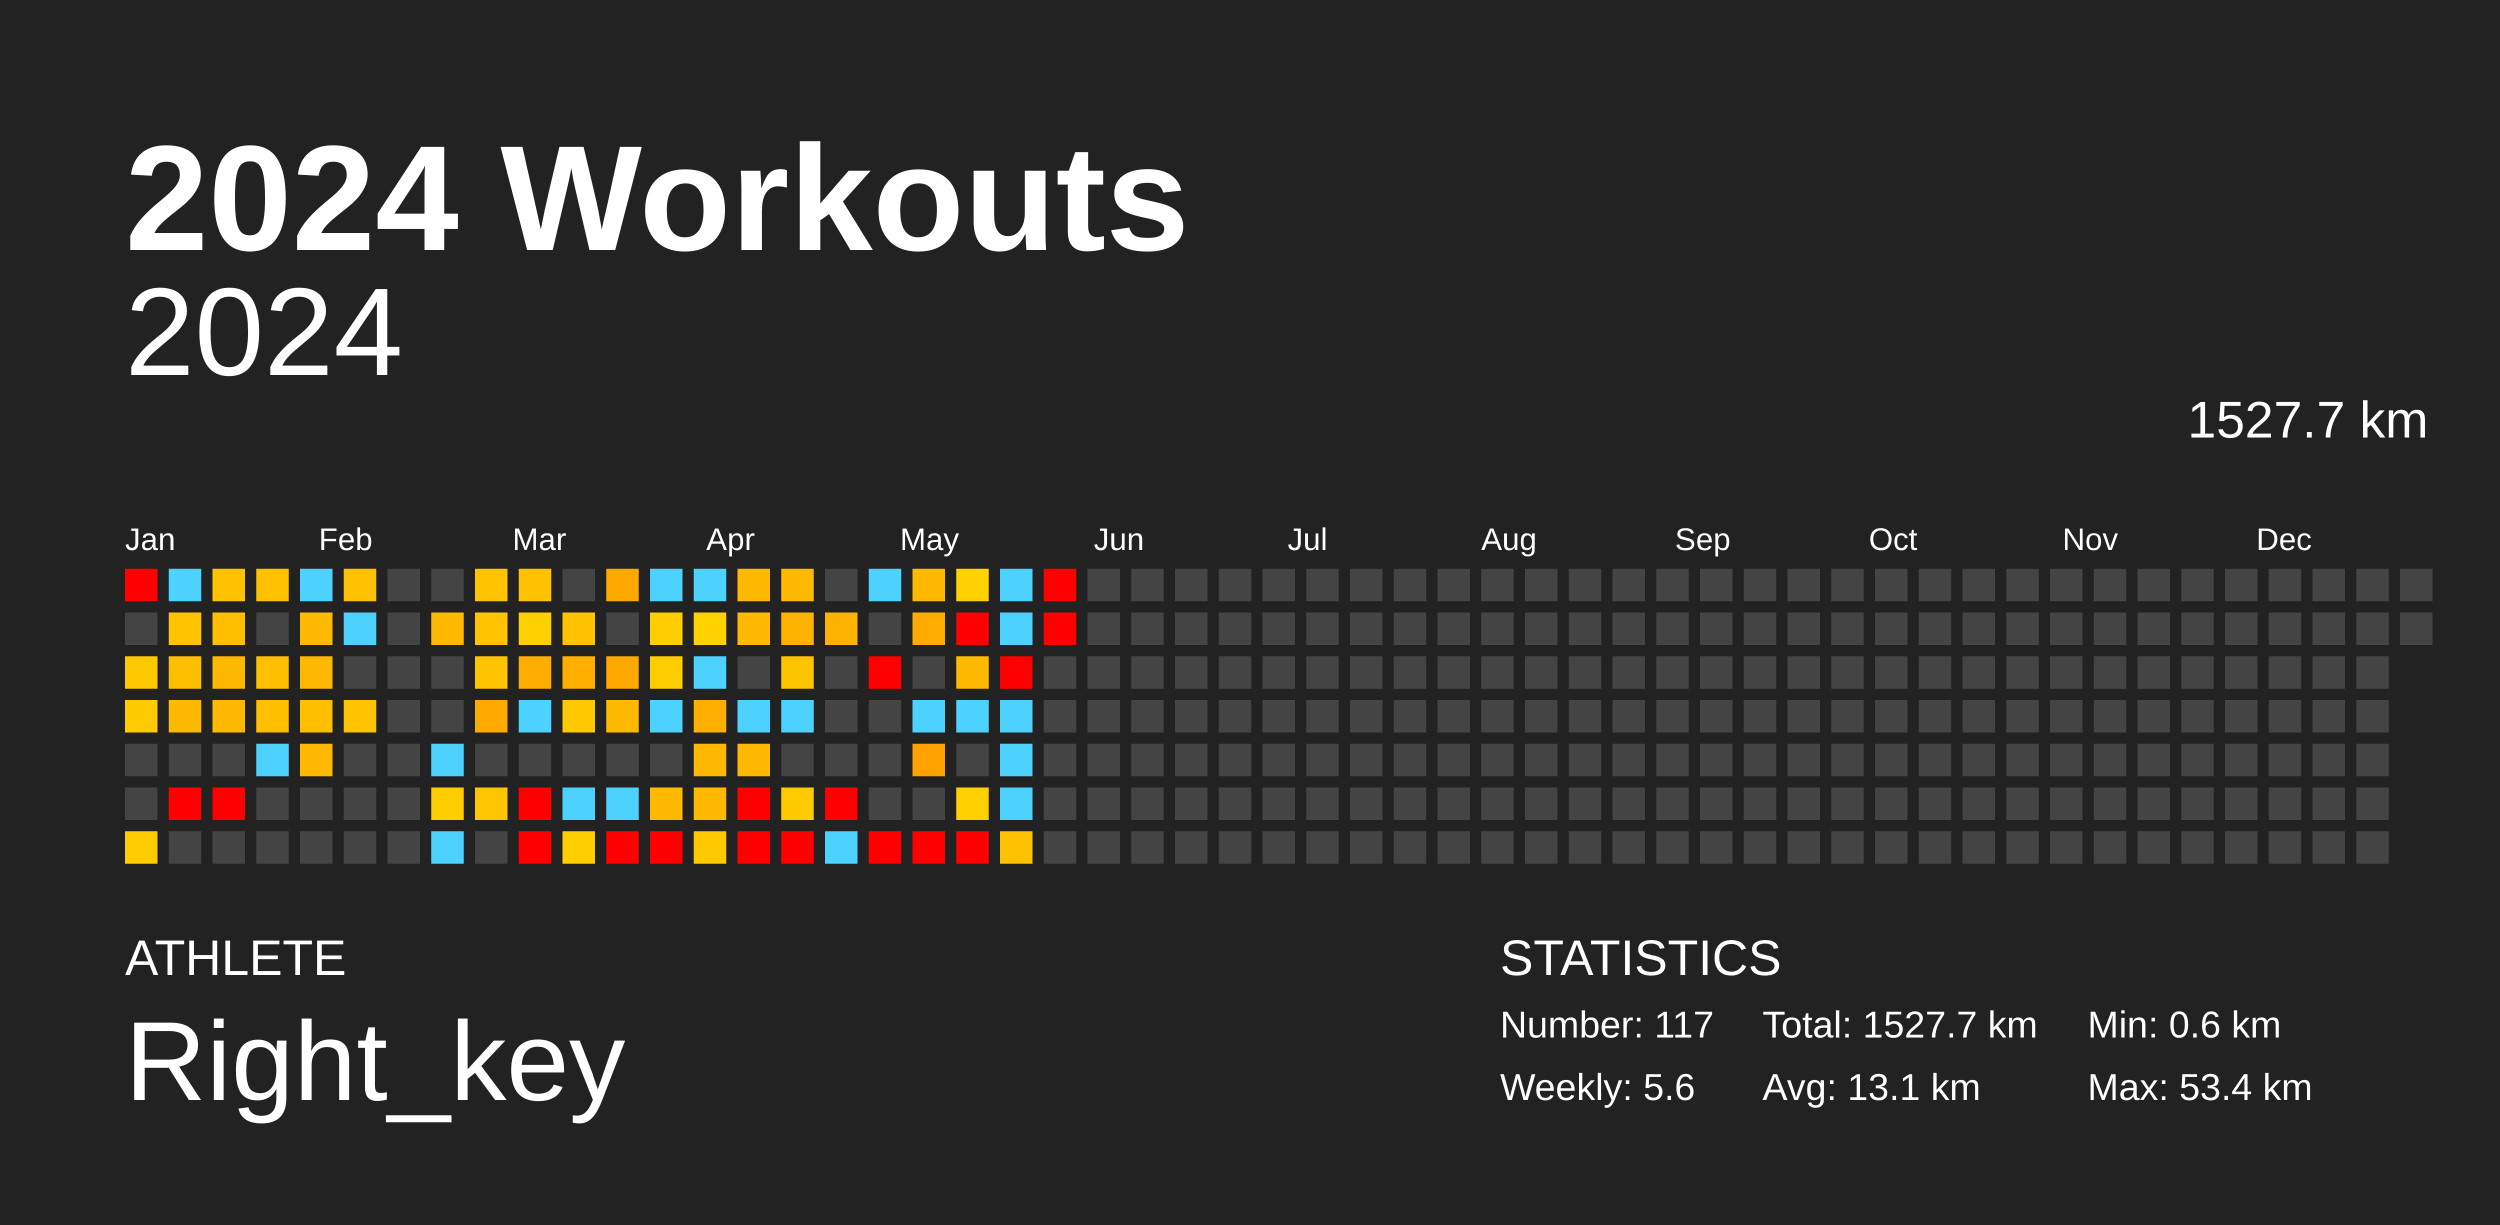
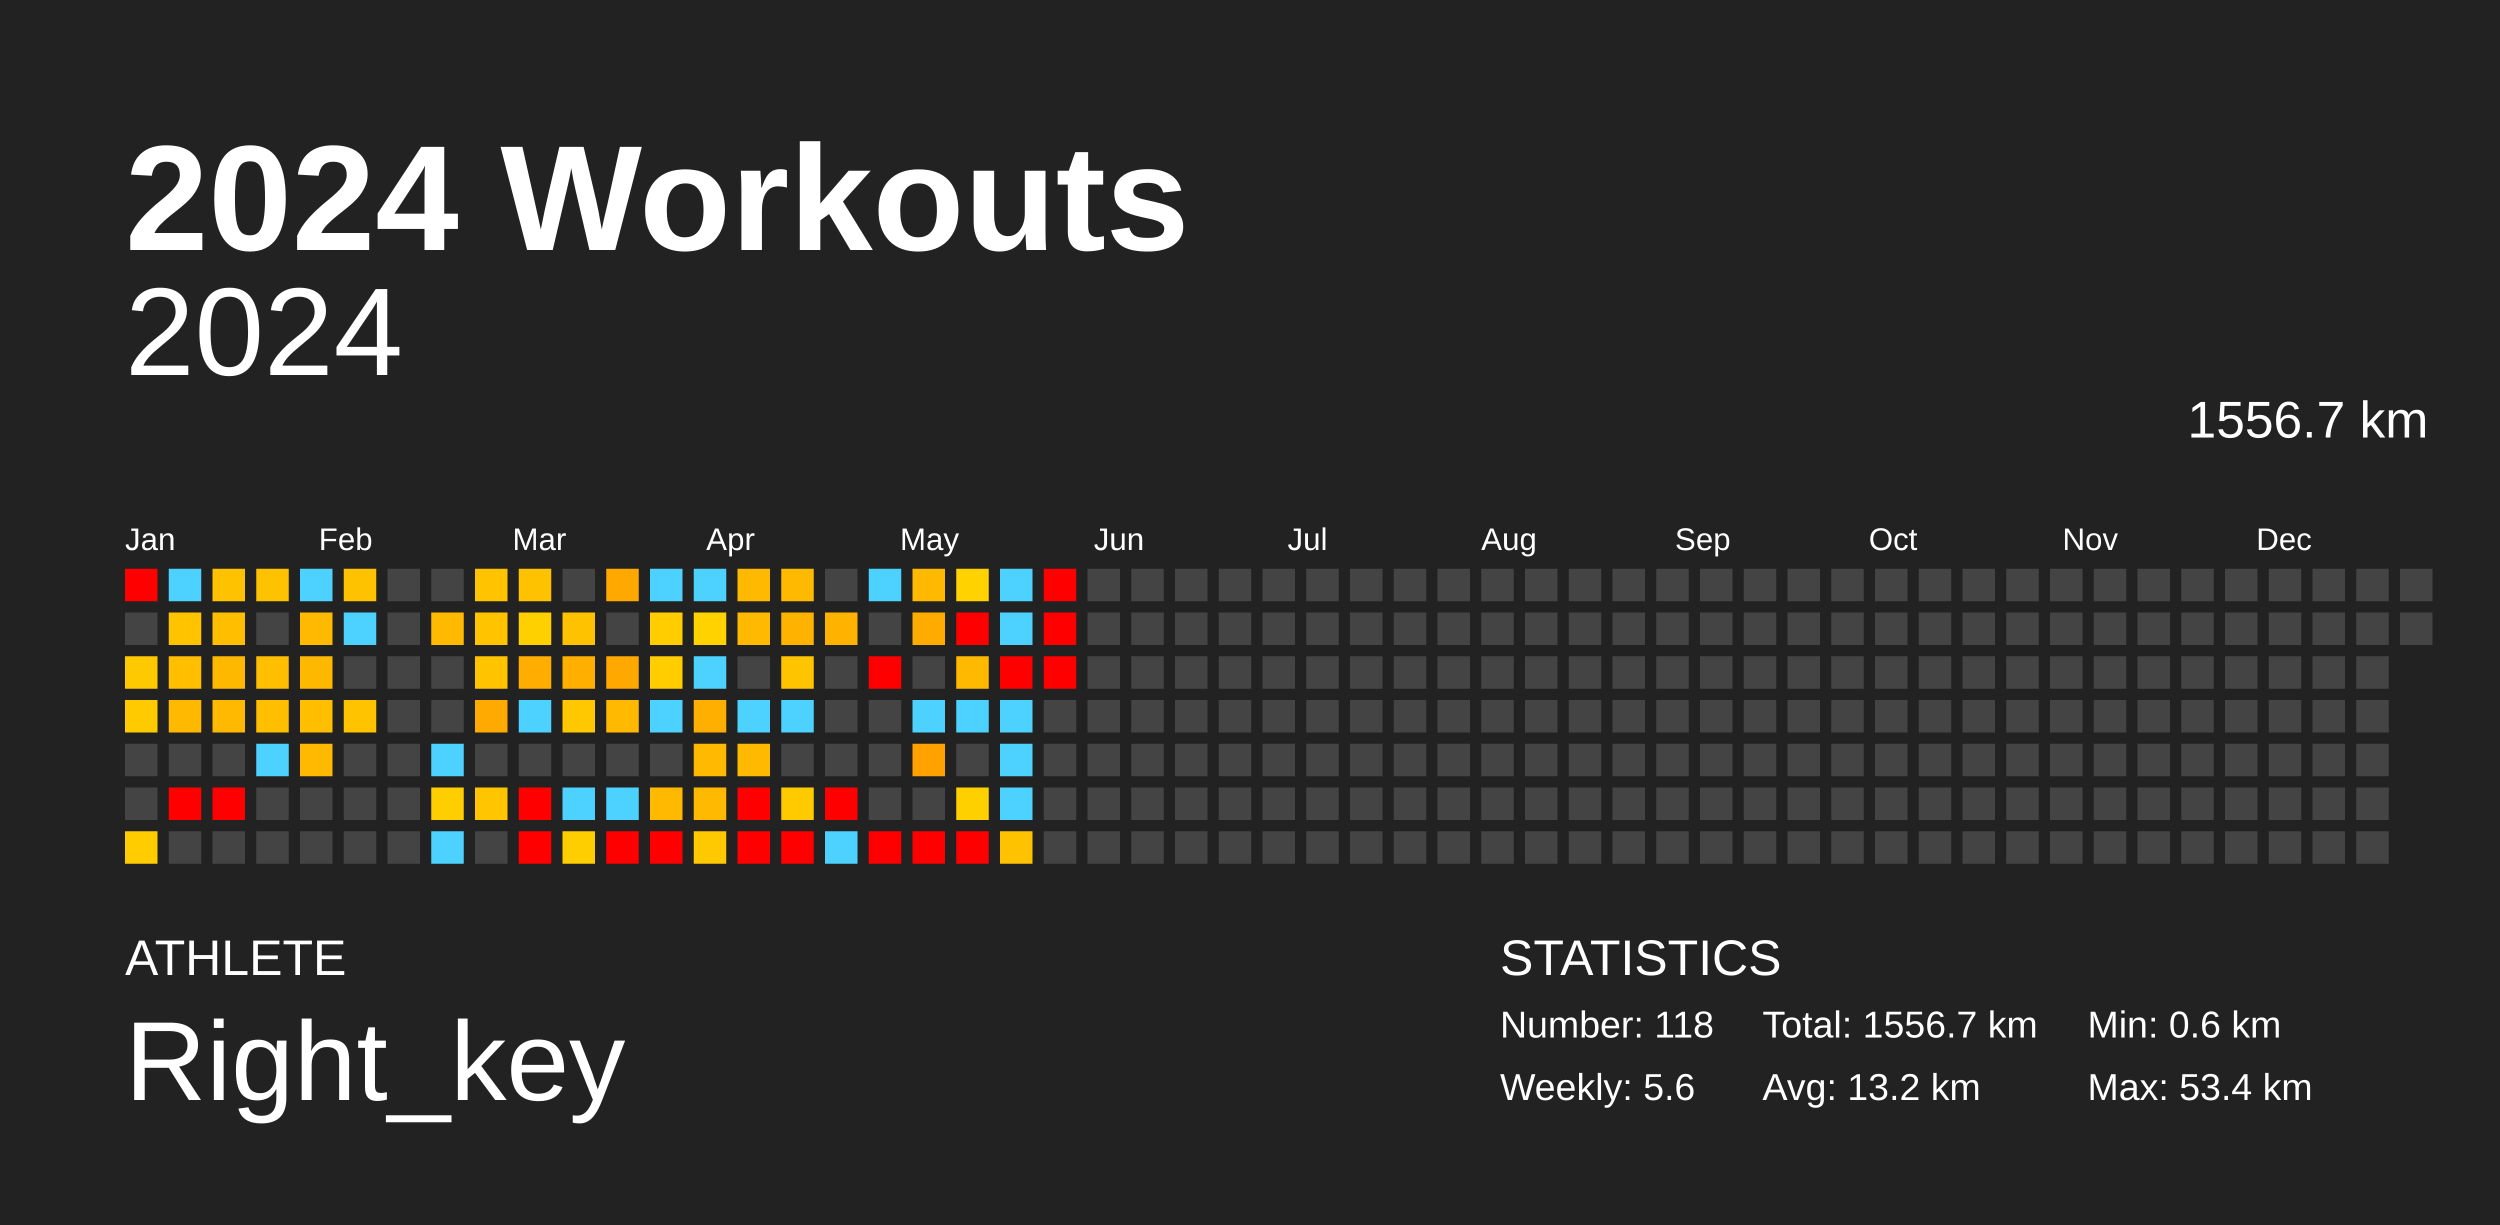
<svg xmlns="http://www.w3.org/2000/svg" baseProfile="full" height="98mm" version="1.1" viewBox="0,0,200,98" width="200mm">
  <defs />
  <rect fill="#222222" height="98" width="200" x="0" y="0" />
  <text fill="#FFFFFF" style="font-size:12px; font-family:Arial; font-weight:bold;" x="10" y="20">2024 Workouts</text>
  <text fill="#FFFFFF" style="font-size:4px; font-family:Arial" x="10" y="78">ATHLETE</text>
  <text fill="#FFFFFF" style="font-size:9px; font-family:Arial" x="10" y="88">Right_key</text>
  <text fill="#FFFFFF" style="font-size:4px; font-family:Arial" x="120" y="78">STATISTICS</text>
-   <text fill="#FFFFFF" style="font-size:3px; font-family:Arial" x="120" y="83">Number: 117</text>
+   <text fill="#FFFFFF" style="font-size:3px; font-family:Arial" x="120" y="83">Number: 118</text>
  <text fill="#FFFFFF" style="font-size:3px; font-family:Arial" x="120" y="88">Weekly: 5.6</text>
-   <text fill="#FFFFFF" style="font-size:3px; font-family:Arial" x="141" y="83">Total: 1527.7 km</text>
-   <text fill="#FFFFFF" style="font-size:3px; font-family:Arial" x="141" y="88">Avg: 13.1 km</text>
+   <text fill="#FFFFFF" style="font-size:3px; font-family:Arial" x="141" y="83">Total: 1556.7 km</text>
+   <text fill="#FFFFFF" style="font-size:3px; font-family:Arial" x="141" y="88">Avg: 13.2 km</text>
  <text fill="#FFFFFF" style="font-size:3px; font-family:Arial" x="167" y="83">Min: 0.6 km</text>
  <text fill="#FFFFFF" style="font-size:3px; font-family:Arial" x="167" y="88">Max: 53.4 km</text>
  <text alignment-baseline="hanging" fill="#FFFFFF" style="font-size:10.0px; font-family:Arial;" x="10" y="30">2024</text>
-   <text alignment-baseline="hanging" fill="#FFFFFF" style="font-size:4.125px; font-family:Arial;" x="175" y="35">1527.7 km</text>
+   <text alignment-baseline="hanging" fill="#FFFFFF" style="font-size:4.125px; font-family:Arial;" x="175" y="35">1556.7 km</text>
  <text fill="#FFFFFF" style="font-size:2.5px; font-family:Arial" x="10.0" y="44">Jan</text>
  <text fill="#FFFFFF" style="font-size:2.5px; font-family:Arial" x="25.5" y="44">Feb</text>
  <text fill="#FFFFFF" style="font-size:2.5px; font-family:Arial" x="41.0" y="44">Mar</text>
  <text fill="#FFFFFF" style="font-size:2.5px; font-family:Arial" x="56.5" y="44">Apr</text>
  <text fill="#FFFFFF" style="font-size:2.5px; font-family:Arial" x="72.0" y="44">May</text>
  <text fill="#FFFFFF" style="font-size:2.5px; font-family:Arial" x="87.5" y="44">Jun</text>
  <text fill="#FFFFFF" style="font-size:2.5px; font-family:Arial" x="103.0" y="44">Jul</text>
  <text fill="#FFFFFF" style="font-size:2.5px; font-family:Arial" x="118.5" y="44">Aug</text>
  <text fill="#FFFFFF" style="font-size:2.5px; font-family:Arial" x="134.0" y="44">Sep</text>
  <text fill="#FFFFFF" style="font-size:2.5px; font-family:Arial" x="149.5" y="44">Oct</text>
  <text fill="#FFFFFF" style="font-size:2.5px; font-family:Arial" x="165.0" y="44">Nov</text>
  <text fill="#FFFFFF" style="font-size:2.5px; font-family:Arial" x="180.5" y="44">Dec</text>
  <rect fill="red" height="2.6" width="2.6" x="10.0" y="45.5" />
  <rect fill="#444444" height="2.6" width="2.6" x="10.0" y="49.0" />
  <rect fill="#ffc900" height="2.6" width="2.6" x="10.0" y="52.5" />
  <rect fill="#ffcb00" height="2.6" width="2.6" x="10.0" y="56.0" />
  <rect fill="#444444" height="2.6" width="2.6" x="10.0" y="59.5" />
  <rect fill="#444444" height="2.6" width="2.6" x="10.0" y="63.0" />
  <rect fill="#ffcc00" height="2.6" width="2.6" x="10.0" y="66.5" />
  <rect fill="#4dd2ff" height="2.6" width="2.6" x="13.5" y="45.5" />
  <rect fill="#ffc300" height="2.6" width="2.6" x="13.5" y="49.0" />
  <rect fill="#ffbe00" height="2.6" width="2.6" x="13.5" y="52.5" />
  <rect fill="#ffb900" height="2.6" width="2.6" x="13.5" y="56.0" />
  <rect fill="#444444" height="2.6" width="2.6" x="13.5" y="59.5" />
  <rect fill="red" height="2.6" width="2.6" x="13.5" y="63.0" />
  <rect fill="#444444" height="2.6" width="2.6" x="13.5" y="66.5" />
  <rect fill="#ffc200" height="2.6" width="2.6" x="17.0" y="45.5" />
  <rect fill="#ffbe00" height="2.6" width="2.6" x="17.0" y="49.0" />
  <rect fill="#ffb800" height="2.6" width="2.6" x="17.0" y="52.5" />
  <rect fill="#ffb900" height="2.6" width="2.6" x="17.0" y="56.0" />
  <rect fill="#444444" height="2.6" width="2.6" x="17.0" y="59.5" />
  <rect fill="red" height="2.6" width="2.6" x="17.0" y="63.0" />
  <rect fill="#444444" height="2.6" width="2.6" x="17.0" y="66.5" />
  <rect fill="#ffc200" height="2.6" width="2.6" x="20.5" y="45.5" />
  <rect fill="#444444" height="2.6" width="2.6" x="20.5" y="49.0" />
  <rect fill="#ffbe00" height="2.6" width="2.6" x="20.5" y="52.5" />
  <rect fill="#ffbe00" height="2.6" width="2.6" x="20.5" y="56.0" />
  <rect fill="#4dd2ff" height="2.6" width="2.6" x="20.5" y="59.5" />
  <rect fill="#444444" height="2.6" width="2.6" x="20.5" y="63.0" />
  <rect fill="#444444" height="2.6" width="2.6" x="20.5" y="66.5" />
  <rect fill="#4dd2ff" height="2.6" width="2.6" x="24.0" y="45.5" />
  <rect fill="#ffb900" height="2.6" width="2.6" x="24.0" y="49.0" />
  <rect fill="#ffb800" height="2.6" width="2.6" x="24.0" y="52.5" />
  <rect fill="#ffbe00" height="2.6" width="2.6" x="24.0" y="56.0" />
  <rect fill="#ffb900" height="2.6" width="2.6" x="24.0" y="59.5" />
  <rect fill="#444444" height="2.6" width="2.6" x="24.0" y="63.0" />
  <rect fill="#444444" height="2.6" width="2.6" x="24.0" y="66.5" />
  <rect fill="#ffc200" height="2.6" width="2.6" x="27.5" y="45.5" />
  <rect fill="#4dd2ff" height="2.6" width="2.6" x="27.5" y="49.0" />
  <rect fill="#444444" height="2.6" width="2.6" x="27.5" y="52.5" />
  <rect fill="#ffc300" height="2.6" width="2.6" x="27.5" y="56.0" />
  <rect fill="#444444" height="2.6" width="2.6" x="27.5" y="59.5" />
  <rect fill="#444444" height="2.6" width="2.6" x="27.5" y="63.0" />
  <rect fill="#444444" height="2.6" width="2.6" x="27.5" y="66.5" />
  <rect fill="#444444" height="2.6" width="2.6" x="31.0" y="45.5" />
  <rect fill="#444444" height="2.6" width="2.6" x="31.0" y="49.0" />
  <rect fill="#444444" height="2.6" width="2.6" x="31.0" y="52.5" />
  <rect fill="#444444" height="2.6" width="2.6" x="31.0" y="56.0" />
  <rect fill="#444444" height="2.6" width="2.6" x="31.0" y="59.5" />
  <rect fill="#444444" height="2.6" width="2.6" x="31.0" y="63.0" />
  <rect fill="#444444" height="2.6" width="2.6" x="31.0" y="66.5" />
  <rect fill="#444444" height="2.6" width="2.6" x="34.5" y="45.5" />
  <rect fill="#ffb900" height="2.6" width="2.6" x="34.5" y="49.0" />
  <rect fill="#444444" height="2.6" width="2.6" x="34.5" y="52.5" />
  <rect fill="#444444" height="2.6" width="2.6" x="34.5" y="56.0" />
  <rect fill="#4dd2ff" height="2.6" width="2.6" x="34.5" y="59.5" />
  <rect fill="#ffce00" height="2.6" width="2.6" x="34.5" y="63.0" />
  <rect fill="#4dd2ff" height="2.6" width="2.6" x="34.5" y="66.5" />
  <rect fill="#ffc300" height="2.6" width="2.6" x="38.0" y="45.5" />
  <rect fill="#ffc300" height="2.6" width="2.6" x="38.0" y="49.0" />
  <rect fill="#ffc300" height="2.6" width="2.6" x="38.0" y="52.5" />
  <rect fill="#ffaa00" height="2.6" width="2.6" x="38.0" y="56.0" />
  <rect fill="#444444" height="2.6" width="2.6" x="38.0" y="59.5" />
  <rect fill="#ffc600" height="2.6" width="2.6" x="38.0" y="63.0" />
  <rect fill="#444444" height="2.6" width="2.6" x="38.0" y="66.5" />
  <rect fill="#ffc200" height="2.6" width="2.6" x="41.5" y="45.5" />
  <rect fill="#ffd000" height="2.6" width="2.6" x="41.5" y="49.0" />
  <rect fill="#ffae00" height="2.6" width="2.6" x="41.5" y="52.5" />
  <rect fill="#4dd2ff" height="2.6" width="2.6" x="41.5" y="56.0" />
  <rect fill="#444444" height="2.6" width="2.6" x="41.5" y="59.5" />
  <rect fill="red" height="2.6" width="2.6" x="41.5" y="63.0" />
  <rect fill="red" height="2.6" width="2.6" x="41.5" y="66.5" />
  <rect fill="#444444" height="2.6" width="2.6" x="45.0" y="45.5" />
  <rect fill="#ffc200" height="2.6" width="2.6" x="45.0" y="49.0" />
  <rect fill="#ffaf00" height="2.6" width="2.6" x="45.0" y="52.5" />
  <rect fill="#ffc800" height="2.6" width="2.6" x="45.0" y="56.0" />
  <rect fill="#444444" height="2.6" width="2.6" x="45.0" y="59.5" />
  <rect fill="#4dd2ff" height="2.6" width="2.6" x="45.0" y="63.0" />
  <rect fill="#ffce00" height="2.6" width="2.6" x="45.0" y="66.5" />
  <rect fill="#ffa900" height="2.6" width="2.6" x="48.5" y="45.5" />
  <rect fill="#444444" height="2.6" width="2.6" x="48.5" y="49.0" />
  <rect fill="#ffa800" height="2.6" width="2.6" x="48.5" y="52.5" />
  <rect fill="#ffb900" height="2.6" width="2.6" x="48.5" y="56.0" />
  <rect fill="#444444" height="2.6" width="2.6" x="48.5" y="59.5" />
  <rect fill="#4dd2ff" height="2.6" width="2.6" x="48.5" y="63.0" />
  <rect fill="red" height="2.6" width="2.6" x="48.5" y="66.5" />
  <rect fill="#4dd2ff" height="2.6" width="2.6" x="52.0" y="45.5" />
  <rect fill="#ffcd00" height="2.6" width="2.6" x="52.0" y="49.0" />
  <rect fill="#ffcd00" height="2.6" width="2.6" x="52.0" y="52.5" />
  <rect fill="#4dd2ff" height="2.6" width="2.6" x="52.0" y="56.0" />
  <rect fill="#444444" height="2.6" width="2.6" x="52.0" y="59.5" />
  <rect fill="#ffba00" height="2.6" width="2.6" x="52.0" y="63.0" />
  <rect fill="red" height="2.6" width="2.6" x="52.0" y="66.5" />
  <rect fill="#4dd2ff" height="2.6" width="2.6" x="55.5" y="45.5" />
  <rect fill="#ffd200" height="2.6" width="2.6" x="55.5" y="49.0" />
  <rect fill="#4dd2ff" height="2.6" width="2.6" x="55.5" y="52.5" />
  <rect fill="#ffaf00" height="2.6" width="2.6" x="55.5" y="56.0" />
  <rect fill="#ffba00" height="2.6" width="2.6" x="55.5" y="59.5" />
  <rect fill="#ffb900" height="2.6" width="2.6" x="55.5" y="63.0" />
  <rect fill="#ffc900" height="2.6" width="2.6" x="55.5" y="66.5" />
  <rect fill="#ffb900" height="2.6" width="2.6" x="59.0" y="45.5" />
  <rect fill="#ffb900" height="2.6" width="2.6" x="59.0" y="49.0" />
  <rect fill="#444444" height="2.6" width="2.6" x="59.0" y="52.5" />
  <rect fill="#4dd2ff" height="2.6" width="2.6" x="59.0" y="56.0" />
  <rect fill="#ffb900" height="2.6" width="2.6" x="59.0" y="59.5" />
  <rect fill="red" height="2.6" width="2.6" x="59.0" y="63.0" />
  <rect fill="red" height="2.6" width="2.6" x="59.0" y="66.5" />
  <rect fill="#ffba00" height="2.6" width="2.6" x="62.5" y="45.5" />
  <rect fill="#ffb300" height="2.6" width="2.6" x="62.5" y="49.0" />
  <rect fill="#ffc400" height="2.6" width="2.6" x="62.5" y="52.5" />
  <rect fill="#4dd2ff" height="2.6" width="2.6" x="62.5" y="56.0" />
  <rect fill="#444444" height="2.6" width="2.6" x="62.5" y="59.5" />
  <rect fill="#ffca00" height="2.6" width="2.6" x="62.5" y="63.0" />
  <rect fill="red" height="2.6" width="2.6" x="62.5" y="66.5" />
  <rect fill="#444444" height="2.6" width="2.6" x="66.0" y="45.5" />
  <rect fill="#ffb200" height="2.6" width="2.6" x="66.0" y="49.0" />
  <rect fill="#444444" height="2.6" width="2.6" x="66.0" y="52.5" />
  <rect fill="#444444" height="2.6" width="2.6" x="66.0" y="56.0" />
  <rect fill="#444444" height="2.6" width="2.6" x="66.0" y="59.5" />
  <rect fill="red" height="2.6" width="2.6" x="66.0" y="63.0" />
  <rect fill="#4dd2ff" height="2.6" width="2.6" x="66.0" y="66.5" />
  <rect fill="#4dd2ff" height="2.6" width="2.6" x="69.5" y="45.5" />
  <rect fill="#444444" height="2.6" width="2.6" x="69.5" y="49.0" />
  <rect fill="red" height="2.6" width="2.6" x="69.5" y="52.5" />
  <rect fill="#444444" height="2.6" width="2.6" x="69.5" y="56.0" />
  <rect fill="#444444" height="2.6" width="2.6" x="69.5" y="59.5" />
  <rect fill="#444444" height="2.6" width="2.6" x="69.5" y="63.0" />
  <rect fill="red" height="2.6" width="2.6" x="69.5" y="66.5" />
  <rect fill="#ffb900" height="2.6" width="2.6" x="73.0" y="45.5" />
  <rect fill="#ffab00" height="2.6" width="2.6" x="73.0" y="49.0" />
  <rect fill="#444444" height="2.6" width="2.6" x="73.0" y="52.5" />
  <rect fill="#4dd2ff" height="2.6" width="2.6" x="73.0" y="56.0" />
  <rect fill="#ffa200" height="2.6" width="2.6" x="73.0" y="59.5" />
  <rect fill="#444444" height="2.6" width="2.6" x="73.0" y="63.0" />
  <rect fill="red" height="2.6" width="2.6" x="73.0" y="66.5" />
  <rect fill="#ffd200" height="2.6" width="2.6" x="76.5" y="45.5" />
  <rect fill="red" height="2.6" width="2.6" x="76.5" y="49.0" />
  <rect fill="#ffba00" height="2.6" width="2.6" x="76.5" y="52.5" />
  <rect fill="#4dd2ff" height="2.6" width="2.6" x="76.5" y="56.0" />
  <rect fill="#444444" height="2.6" width="2.6" x="76.5" y="59.5" />
  <rect fill="#ffd000" height="2.6" width="2.6" x="76.5" y="63.0" />
  <rect fill="red" height="2.6" width="2.6" x="76.5" y="66.5" />
  <rect fill="#4dd2ff" height="2.6" width="2.6" x="80.0" y="45.5" />
  <rect fill="#4dd2ff" height="2.6" width="2.6" x="80.0" y="49.0" />
  <rect fill="red" height="2.6" width="2.6" x="80.0" y="52.5" />
  <rect fill="#4dd2ff" height="2.6" width="2.6" x="80.0" y="56.0" />
  <rect fill="#4dd2ff" height="2.6" width="2.6" x="80.0" y="59.5" />
  <rect fill="#4dd2ff" height="2.6" width="2.6" x="80.0" y="63.0" />
  <rect fill="#ffc200" height="2.6" width="2.6" x="80.0" y="66.5" />
  <rect fill="red" height="2.6" width="2.6" x="83.5" y="45.5" />
  <rect fill="red" height="2.6" width="2.6" x="83.5" y="49.0" />
-   <rect fill="#444444" height="2.6" width="2.6" x="83.5" y="52.5" />
+   <rect fill="red" height="2.6" width="2.6" x="83.5" y="52.5" />
  <rect fill="#444444" height="2.6" width="2.6" x="83.5" y="56.0" />
  <rect fill="#444444" height="2.6" width="2.6" x="83.5" y="59.5" />
  <rect fill="#444444" height="2.6" width="2.6" x="83.5" y="63.0" />
  <rect fill="#444444" height="2.6" width="2.6" x="83.5" y="66.5" />
  <rect fill="#444444" height="2.6" width="2.6" x="87.0" y="45.5" />
  <rect fill="#444444" height="2.6" width="2.6" x="87.0" y="49.0" />
  <rect fill="#444444" height="2.6" width="2.6" x="87.0" y="52.5" />
  <rect fill="#444444" height="2.6" width="2.6" x="87.0" y="56.0" />
  <rect fill="#444444" height="2.6" width="2.6" x="87.0" y="59.5" />
  <rect fill="#444444" height="2.6" width="2.6" x="87.0" y="63.0" />
  <rect fill="#444444" height="2.6" width="2.6" x="87.0" y="66.5" />
  <rect fill="#444444" height="2.6" width="2.6" x="90.5" y="45.5" />
  <rect fill="#444444" height="2.6" width="2.6" x="90.5" y="49.0" />
  <rect fill="#444444" height="2.6" width="2.6" x="90.5" y="52.5" />
  <rect fill="#444444" height="2.6" width="2.6" x="90.5" y="56.0" />
  <rect fill="#444444" height="2.6" width="2.6" x="90.5" y="59.5" />
  <rect fill="#444444" height="2.6" width="2.6" x="90.5" y="63.0" />
  <rect fill="#444444" height="2.6" width="2.6" x="90.5" y="66.5" />
  <rect fill="#444444" height="2.6" width="2.6" x="94.0" y="45.5" />
  <rect fill="#444444" height="2.6" width="2.6" x="94.0" y="49.0" />
  <rect fill="#444444" height="2.6" width="2.6" x="94.0" y="52.5" />
  <rect fill="#444444" height="2.6" width="2.6" x="94.0" y="56.0" />
  <rect fill="#444444" height="2.6" width="2.6" x="94.0" y="59.5" />
  <rect fill="#444444" height="2.6" width="2.6" x="94.0" y="63.0" />
  <rect fill="#444444" height="2.6" width="2.6" x="94.0" y="66.5" />
  <rect fill="#444444" height="2.6" width="2.6" x="97.5" y="45.5" />
  <rect fill="#444444" height="2.6" width="2.6" x="97.5" y="49.0" />
  <rect fill="#444444" height="2.6" width="2.6" x="97.5" y="52.5" />
  <rect fill="#444444" height="2.6" width="2.6" x="97.5" y="56.0" />
  <rect fill="#444444" height="2.6" width="2.6" x="97.5" y="59.5" />
  <rect fill="#444444" height="2.6" width="2.6" x="97.5" y="63.0" />
  <rect fill="#444444" height="2.6" width="2.6" x="97.5" y="66.5" />
  <rect fill="#444444" height="2.6" width="2.6" x="101.0" y="45.5" />
  <rect fill="#444444" height="2.6" width="2.6" x="101.0" y="49.0" />
  <rect fill="#444444" height="2.6" width="2.6" x="101.0" y="52.5" />
  <rect fill="#444444" height="2.6" width="2.6" x="101.0" y="56.0" />
  <rect fill="#444444" height="2.6" width="2.6" x="101.0" y="59.5" />
  <rect fill="#444444" height="2.6" width="2.6" x="101.0" y="63.0" />
  <rect fill="#444444" height="2.6" width="2.6" x="101.0" y="66.5" />
  <rect fill="#444444" height="2.6" width="2.6" x="104.5" y="45.5" />
  <rect fill="#444444" height="2.6" width="2.6" x="104.5" y="49.0" />
  <rect fill="#444444" height="2.6" width="2.6" x="104.5" y="52.5" />
  <rect fill="#444444" height="2.6" width="2.6" x="104.5" y="56.0" />
  <rect fill="#444444" height="2.6" width="2.6" x="104.5" y="59.5" />
  <rect fill="#444444" height="2.6" width="2.6" x="104.5" y="63.0" />
  <rect fill="#444444" height="2.6" width="2.6" x="104.5" y="66.5" />
  <rect fill="#444444" height="2.6" width="2.6" x="108.0" y="45.5" />
  <rect fill="#444444" height="2.6" width="2.6" x="108.0" y="49.0" />
  <rect fill="#444444" height="2.6" width="2.6" x="108.0" y="52.5" />
  <rect fill="#444444" height="2.6" width="2.6" x="108.0" y="56.0" />
  <rect fill="#444444" height="2.6" width="2.6" x="108.0" y="59.5" />
  <rect fill="#444444" height="2.6" width="2.6" x="108.0" y="63.0" />
  <rect fill="#444444" height="2.6" width="2.6" x="108.0" y="66.5" />
  <rect fill="#444444" height="2.6" width="2.6" x="111.5" y="45.5" />
  <rect fill="#444444" height="2.6" width="2.6" x="111.5" y="49.0" />
  <rect fill="#444444" height="2.6" width="2.6" x="111.5" y="52.5" />
  <rect fill="#444444" height="2.6" width="2.6" x="111.5" y="56.0" />
  <rect fill="#444444" height="2.6" width="2.6" x="111.5" y="59.5" />
  <rect fill="#444444" height="2.6" width="2.6" x="111.5" y="63.0" />
  <rect fill="#444444" height="2.6" width="2.6" x="111.5" y="66.5" />
  <rect fill="#444444" height="2.6" width="2.6" x="115.0" y="45.5" />
  <rect fill="#444444" height="2.6" width="2.6" x="115.0" y="49.0" />
  <rect fill="#444444" height="2.6" width="2.6" x="115.0" y="52.5" />
  <rect fill="#444444" height="2.6" width="2.6" x="115.0" y="56.0" />
  <rect fill="#444444" height="2.6" width="2.6" x="115.0" y="59.5" />
  <rect fill="#444444" height="2.6" width="2.6" x="115.0" y="63.0" />
  <rect fill="#444444" height="2.6" width="2.6" x="115.0" y="66.5" />
  <rect fill="#444444" height="2.6" width="2.6" x="118.5" y="45.5" />
  <rect fill="#444444" height="2.6" width="2.6" x="118.5" y="49.0" />
  <rect fill="#444444" height="2.6" width="2.6" x="118.5" y="52.5" />
  <rect fill="#444444" height="2.6" width="2.6" x="118.5" y="56.0" />
  <rect fill="#444444" height="2.6" width="2.6" x="118.5" y="59.5" />
  <rect fill="#444444" height="2.6" width="2.6" x="118.5" y="63.0" />
  <rect fill="#444444" height="2.6" width="2.6" x="118.5" y="66.5" />
  <rect fill="#444444" height="2.6" width="2.6" x="122.0" y="45.5" />
  <rect fill="#444444" height="2.6" width="2.6" x="122.0" y="49.0" />
  <rect fill="#444444" height="2.6" width="2.6" x="122.0" y="52.5" />
  <rect fill="#444444" height="2.6" width="2.6" x="122.0" y="56.0" />
  <rect fill="#444444" height="2.6" width="2.6" x="122.0" y="59.5" />
  <rect fill="#444444" height="2.6" width="2.6" x="122.0" y="63.0" />
  <rect fill="#444444" height="2.6" width="2.6" x="122.0" y="66.5" />
  <rect fill="#444444" height="2.6" width="2.6" x="125.5" y="45.5" />
  <rect fill="#444444" height="2.6" width="2.6" x="125.5" y="49.0" />
  <rect fill="#444444" height="2.6" width="2.6" x="125.5" y="52.5" />
  <rect fill="#444444" height="2.6" width="2.6" x="125.5" y="56.0" />
  <rect fill="#444444" height="2.6" width="2.6" x="125.5" y="59.5" />
  <rect fill="#444444" height="2.6" width="2.6" x="125.5" y="63.0" />
  <rect fill="#444444" height="2.6" width="2.6" x="125.5" y="66.5" />
  <rect fill="#444444" height="2.6" width="2.6" x="129.0" y="45.5" />
  <rect fill="#444444" height="2.6" width="2.6" x="129.0" y="49.0" />
  <rect fill="#444444" height="2.6" width="2.6" x="129.0" y="52.5" />
  <rect fill="#444444" height="2.6" width="2.6" x="129.0" y="56.0" />
  <rect fill="#444444" height="2.6" width="2.6" x="129.0" y="59.5" />
  <rect fill="#444444" height="2.6" width="2.6" x="129.0" y="63.0" />
  <rect fill="#444444" height="2.6" width="2.6" x="129.0" y="66.5" />
  <rect fill="#444444" height="2.6" width="2.6" x="132.5" y="45.5" />
  <rect fill="#444444" height="2.6" width="2.6" x="132.5" y="49.0" />
  <rect fill="#444444" height="2.6" width="2.6" x="132.5" y="52.5" />
  <rect fill="#444444" height="2.6" width="2.6" x="132.5" y="56.0" />
  <rect fill="#444444" height="2.6" width="2.6" x="132.5" y="59.5" />
  <rect fill="#444444" height="2.6" width="2.6" x="132.5" y="63.0" />
  <rect fill="#444444" height="2.6" width="2.6" x="132.5" y="66.5" />
  <rect fill="#444444" height="2.6" width="2.6" x="136.0" y="45.5" />
  <rect fill="#444444" height="2.6" width="2.6" x="136.0" y="49.0" />
  <rect fill="#444444" height="2.6" width="2.6" x="136.0" y="52.5" />
  <rect fill="#444444" height="2.6" width="2.6" x="136.0" y="56.0" />
  <rect fill="#444444" height="2.6" width="2.6" x="136.0" y="59.5" />
  <rect fill="#444444" height="2.6" width="2.6" x="136.0" y="63.0" />
  <rect fill="#444444" height="2.6" width="2.6" x="136.0" y="66.5" />
  <rect fill="#444444" height="2.6" width="2.6" x="139.5" y="45.5" />
  <rect fill="#444444" height="2.6" width="2.6" x="139.5" y="49.0" />
  <rect fill="#444444" height="2.6" width="2.6" x="139.5" y="52.5" />
  <rect fill="#444444" height="2.6" width="2.6" x="139.5" y="56.0" />
  <rect fill="#444444" height="2.6" width="2.6" x="139.5" y="59.5" />
  <rect fill="#444444" height="2.6" width="2.6" x="139.5" y="63.0" />
  <rect fill="#444444" height="2.6" width="2.6" x="139.5" y="66.5" />
  <rect fill="#444444" height="2.6" width="2.6" x="143.0" y="45.5" />
  <rect fill="#444444" height="2.6" width="2.6" x="143.0" y="49.0" />
  <rect fill="#444444" height="2.6" width="2.6" x="143.0" y="52.5" />
  <rect fill="#444444" height="2.6" width="2.6" x="143.0" y="56.0" />
  <rect fill="#444444" height="2.6" width="2.6" x="143.0" y="59.5" />
  <rect fill="#444444" height="2.6" width="2.6" x="143.0" y="63.0" />
  <rect fill="#444444" height="2.6" width="2.6" x="143.0" y="66.5" />
  <rect fill="#444444" height="2.6" width="2.6" x="146.5" y="45.5" />
  <rect fill="#444444" height="2.6" width="2.6" x="146.5" y="49.0" />
  <rect fill="#444444" height="2.6" width="2.6" x="146.5" y="52.5" />
  <rect fill="#444444" height="2.6" width="2.6" x="146.5" y="56.0" />
  <rect fill="#444444" height="2.6" width="2.6" x="146.5" y="59.5" />
  <rect fill="#444444" height="2.6" width="2.6" x="146.5" y="63.0" />
  <rect fill="#444444" height="2.6" width="2.6" x="146.5" y="66.5" />
  <rect fill="#444444" height="2.6" width="2.6" x="150.0" y="45.5" />
  <rect fill="#444444" height="2.6" width="2.6" x="150.0" y="49.0" />
  <rect fill="#444444" height="2.6" width="2.6" x="150.0" y="52.5" />
  <rect fill="#444444" height="2.6" width="2.6" x="150.0" y="56.0" />
  <rect fill="#444444" height="2.6" width="2.6" x="150.0" y="59.5" />
  <rect fill="#444444" height="2.6" width="2.6" x="150.0" y="63.0" />
  <rect fill="#444444" height="2.6" width="2.6" x="150.0" y="66.5" />
  <rect fill="#444444" height="2.6" width="2.6" x="153.5" y="45.5" />
  <rect fill="#444444" height="2.6" width="2.6" x="153.5" y="49.0" />
  <rect fill="#444444" height="2.6" width="2.6" x="153.5" y="52.5" />
  <rect fill="#444444" height="2.6" width="2.6" x="153.5" y="56.0" />
  <rect fill="#444444" height="2.6" width="2.6" x="153.5" y="59.5" />
  <rect fill="#444444" height="2.6" width="2.6" x="153.5" y="63.0" />
  <rect fill="#444444" height="2.6" width="2.6" x="153.5" y="66.5" />
  <rect fill="#444444" height="2.6" width="2.6" x="157.0" y="45.5" />
  <rect fill="#444444" height="2.6" width="2.6" x="157.0" y="49.0" />
  <rect fill="#444444" height="2.6" width="2.6" x="157.0" y="52.5" />
  <rect fill="#444444" height="2.6" width="2.6" x="157.0" y="56.0" />
  <rect fill="#444444" height="2.6" width="2.6" x="157.0" y="59.5" />
  <rect fill="#444444" height="2.6" width="2.6" x="157.0" y="63.0" />
  <rect fill="#444444" height="2.6" width="2.6" x="157.0" y="66.5" />
  <rect fill="#444444" height="2.6" width="2.6" x="160.5" y="45.5" />
  <rect fill="#444444" height="2.6" width="2.6" x="160.5" y="49.0" />
  <rect fill="#444444" height="2.6" width="2.6" x="160.5" y="52.5" />
  <rect fill="#444444" height="2.6" width="2.6" x="160.5" y="56.0" />
  <rect fill="#444444" height="2.6" width="2.6" x="160.5" y="59.5" />
  <rect fill="#444444" height="2.6" width="2.6" x="160.5" y="63.0" />
  <rect fill="#444444" height="2.6" width="2.6" x="160.5" y="66.5" />
  <rect fill="#444444" height="2.6" width="2.6" x="164.0" y="45.5" />
  <rect fill="#444444" height="2.6" width="2.6" x="164.0" y="49.0" />
  <rect fill="#444444" height="2.6" width="2.6" x="164.0" y="52.5" />
  <rect fill="#444444" height="2.6" width="2.6" x="164.0" y="56.0" />
  <rect fill="#444444" height="2.6" width="2.6" x="164.0" y="59.5" />
  <rect fill="#444444" height="2.6" width="2.6" x="164.0" y="63.0" />
  <rect fill="#444444" height="2.6" width="2.6" x="164.0" y="66.5" />
  <rect fill="#444444" height="2.6" width="2.6" x="167.5" y="45.5" />
  <rect fill="#444444" height="2.6" width="2.6" x="167.5" y="49.0" />
  <rect fill="#444444" height="2.6" width="2.6" x="167.5" y="52.5" />
  <rect fill="#444444" height="2.6" width="2.6" x="167.5" y="56.0" />
  <rect fill="#444444" height="2.6" width="2.6" x="167.5" y="59.5" />
  <rect fill="#444444" height="2.6" width="2.6" x="167.5" y="63.0" />
  <rect fill="#444444" height="2.6" width="2.6" x="167.5" y="66.5" />
  <rect fill="#444444" height="2.6" width="2.6" x="171.0" y="45.5" />
  <rect fill="#444444" height="2.6" width="2.6" x="171.0" y="49.0" />
  <rect fill="#444444" height="2.6" width="2.6" x="171.0" y="52.5" />
  <rect fill="#444444" height="2.6" width="2.6" x="171.0" y="56.0" />
  <rect fill="#444444" height="2.6" width="2.6" x="171.0" y="59.5" />
  <rect fill="#444444" height="2.6" width="2.6" x="171.0" y="63.0" />
  <rect fill="#444444" height="2.6" width="2.6" x="171.0" y="66.5" />
  <rect fill="#444444" height="2.6" width="2.6" x="174.5" y="45.5" />
  <rect fill="#444444" height="2.6" width="2.6" x="174.5" y="49.0" />
  <rect fill="#444444" height="2.6" width="2.6" x="174.5" y="52.5" />
  <rect fill="#444444" height="2.6" width="2.6" x="174.5" y="56.0" />
  <rect fill="#444444" height="2.6" width="2.6" x="174.5" y="59.5" />
  <rect fill="#444444" height="2.6" width="2.6" x="174.5" y="63.0" />
  <rect fill="#444444" height="2.6" width="2.6" x="174.5" y="66.5" />
  <rect fill="#444444" height="2.6" width="2.6" x="178.0" y="45.5" />
  <rect fill="#444444" height="2.6" width="2.6" x="178.0" y="49.0" />
  <rect fill="#444444" height="2.6" width="2.6" x="178.0" y="52.5" />
  <rect fill="#444444" height="2.6" width="2.6" x="178.0" y="56.0" />
  <rect fill="#444444" height="2.6" width="2.6" x="178.0" y="59.5" />
  <rect fill="#444444" height="2.6" width="2.6" x="178.0" y="63.0" />
  <rect fill="#444444" height="2.6" width="2.6" x="178.0" y="66.5" />
  <rect fill="#444444" height="2.6" width="2.6" x="181.5" y="45.5" />
  <rect fill="#444444" height="2.6" width="2.6" x="181.5" y="49.0" />
  <rect fill="#444444" height="2.6" width="2.6" x="181.5" y="52.5" />
  <rect fill="#444444" height="2.6" width="2.6" x="181.5" y="56.0" />
  <rect fill="#444444" height="2.6" width="2.6" x="181.5" y="59.5" />
  <rect fill="#444444" height="2.6" width="2.6" x="181.5" y="63.0" />
  <rect fill="#444444" height="2.6" width="2.6" x="181.5" y="66.5" />
  <rect fill="#444444" height="2.6" width="2.6" x="185.0" y="45.5" />
  <rect fill="#444444" height="2.6" width="2.6" x="185.0" y="49.0" />
  <rect fill="#444444" height="2.6" width="2.6" x="185.0" y="52.5" />
  <rect fill="#444444" height="2.6" width="2.6" x="185.0" y="56.0" />
  <rect fill="#444444" height="2.6" width="2.6" x="185.0" y="59.5" />
  <rect fill="#444444" height="2.6" width="2.6" x="185.0" y="63.0" />
  <rect fill="#444444" height="2.6" width="2.6" x="185.0" y="66.5" />
  <rect fill="#444444" height="2.6" width="2.6" x="188.5" y="45.5" />
  <rect fill="#444444" height="2.6" width="2.6" x="188.5" y="49.0" />
  <rect fill="#444444" height="2.6" width="2.6" x="188.5" y="52.5" />
  <rect fill="#444444" height="2.6" width="2.6" x="188.5" y="56.0" />
  <rect fill="#444444" height="2.6" width="2.6" x="188.5" y="59.5" />
  <rect fill="#444444" height="2.6" width="2.6" x="188.5" y="63.0" />
  <rect fill="#444444" height="2.6" width="2.6" x="188.5" y="66.5" />
  <rect fill="#444444" height="2.6" width="2.6" x="192.0" y="45.5" />
  <rect fill="#444444" height="2.6" width="2.6" x="192.0" y="49.0" />
</svg>
